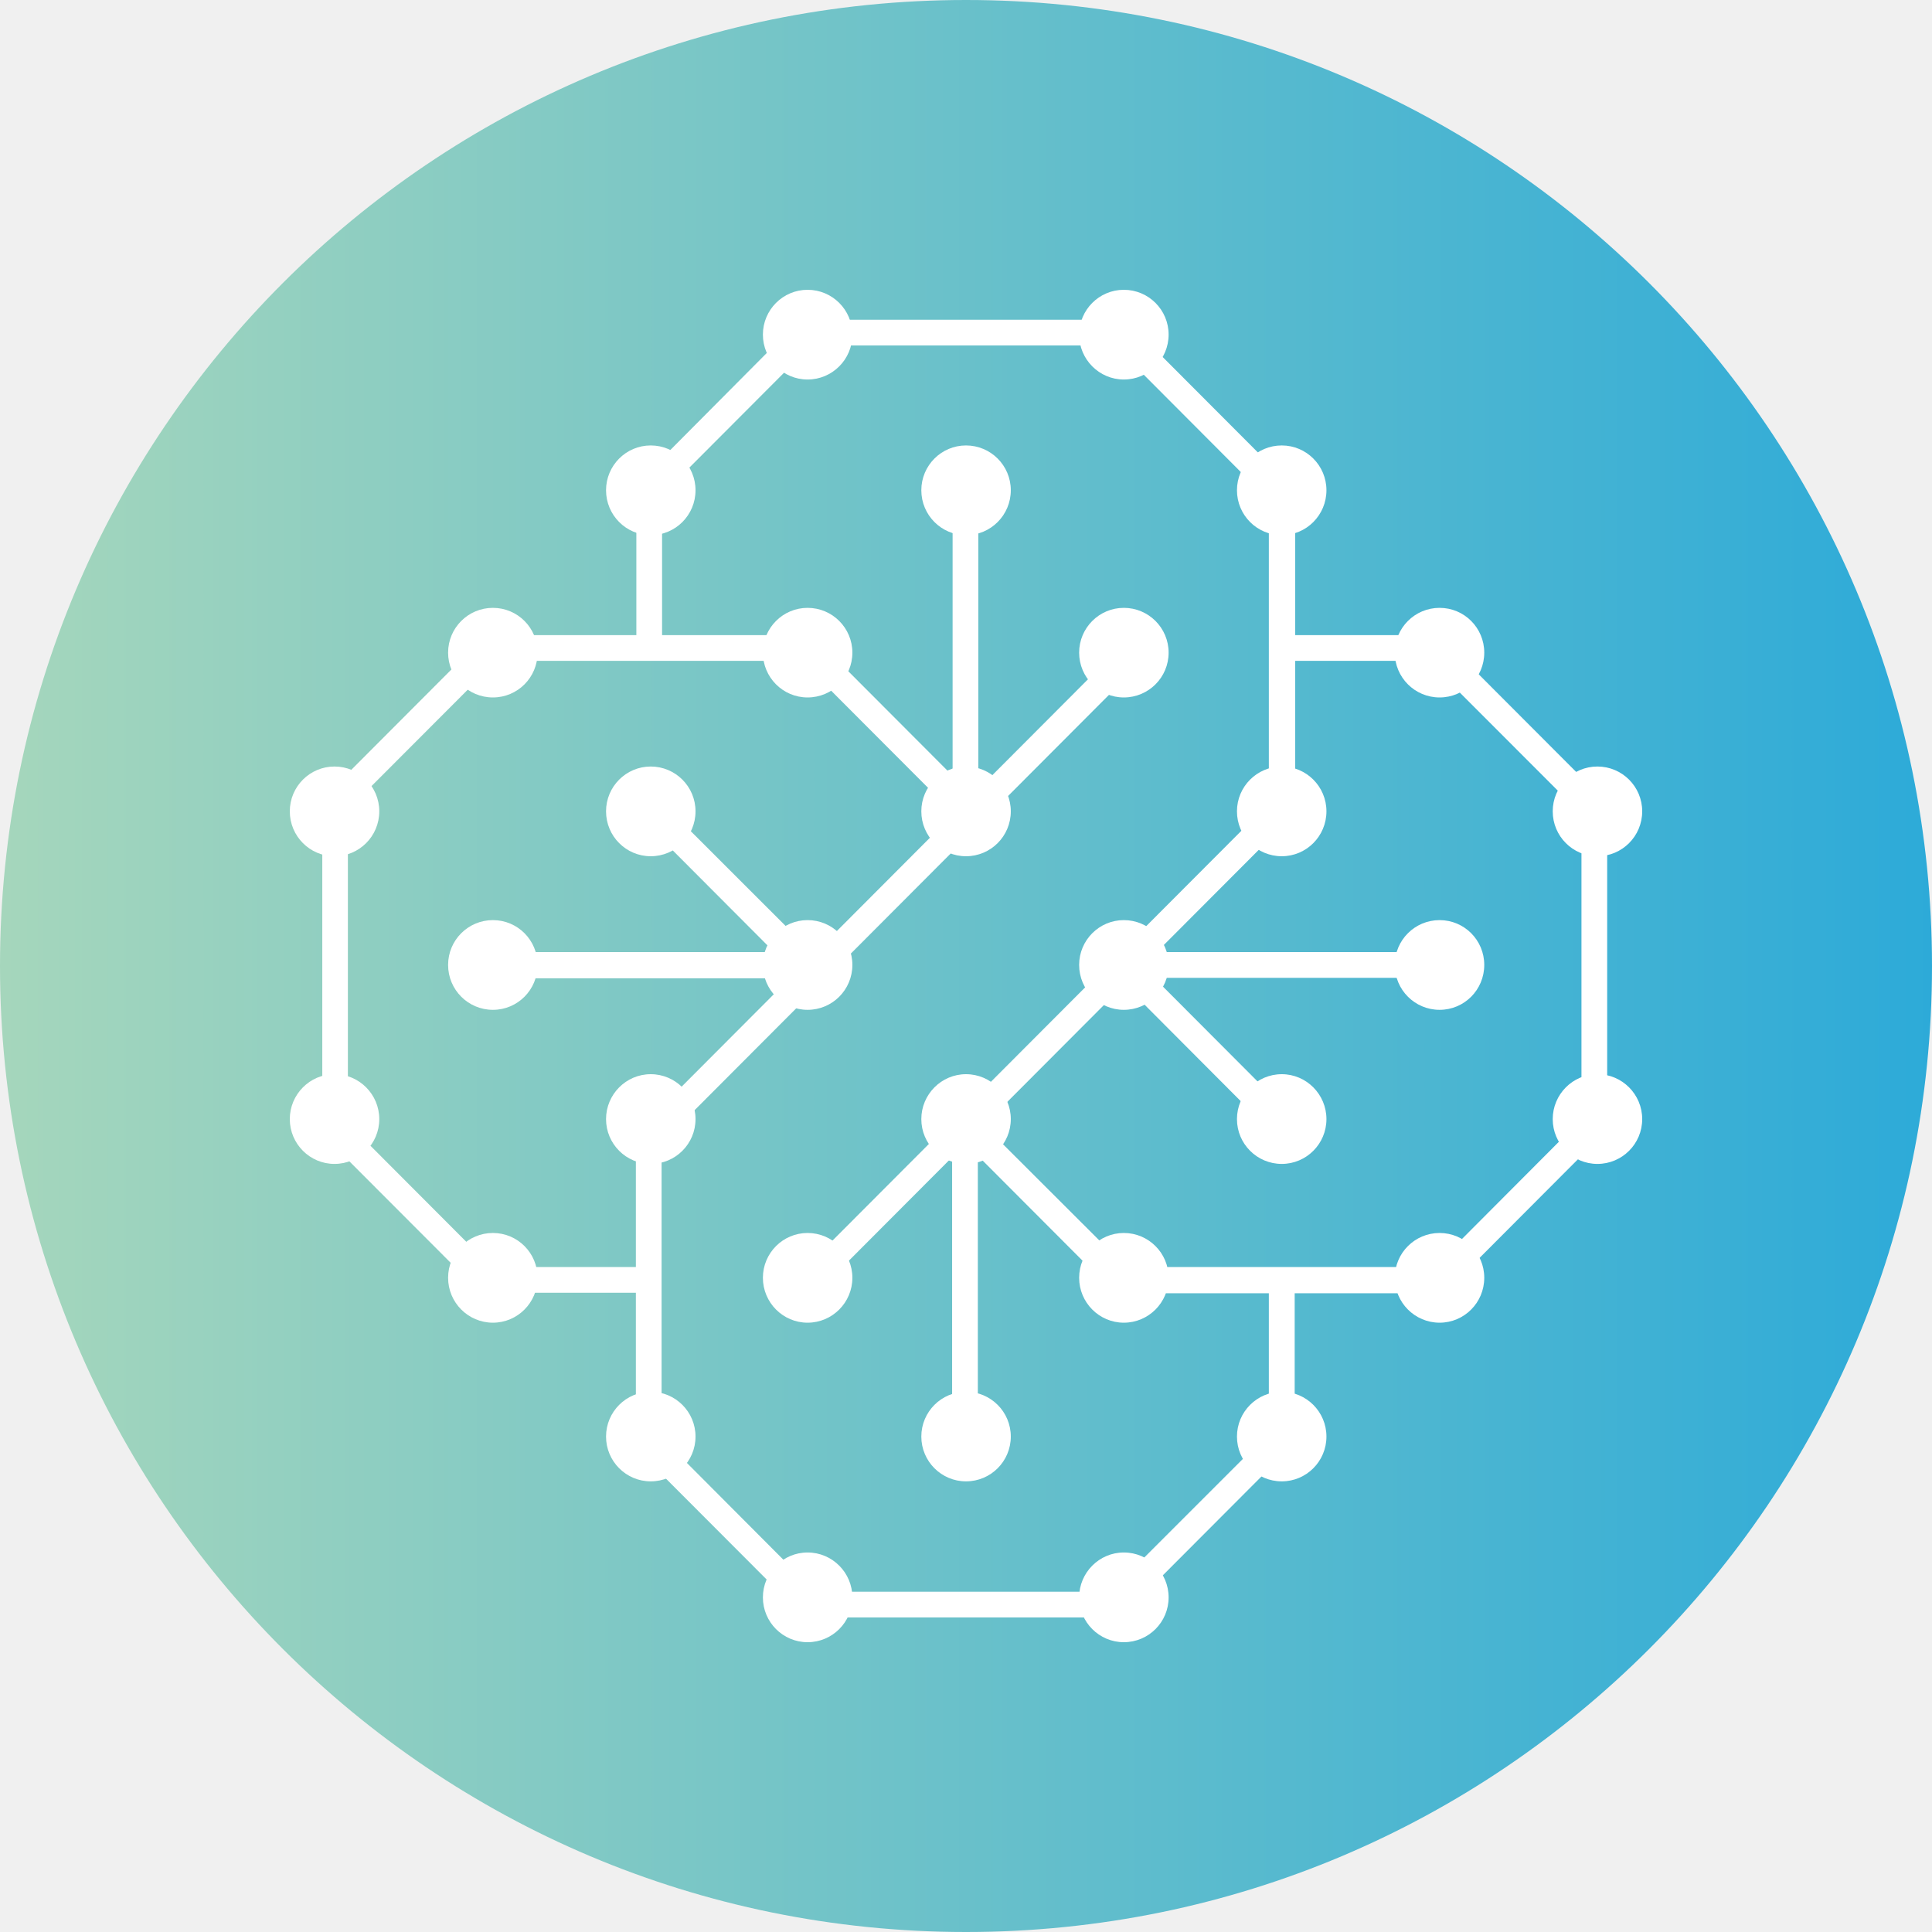
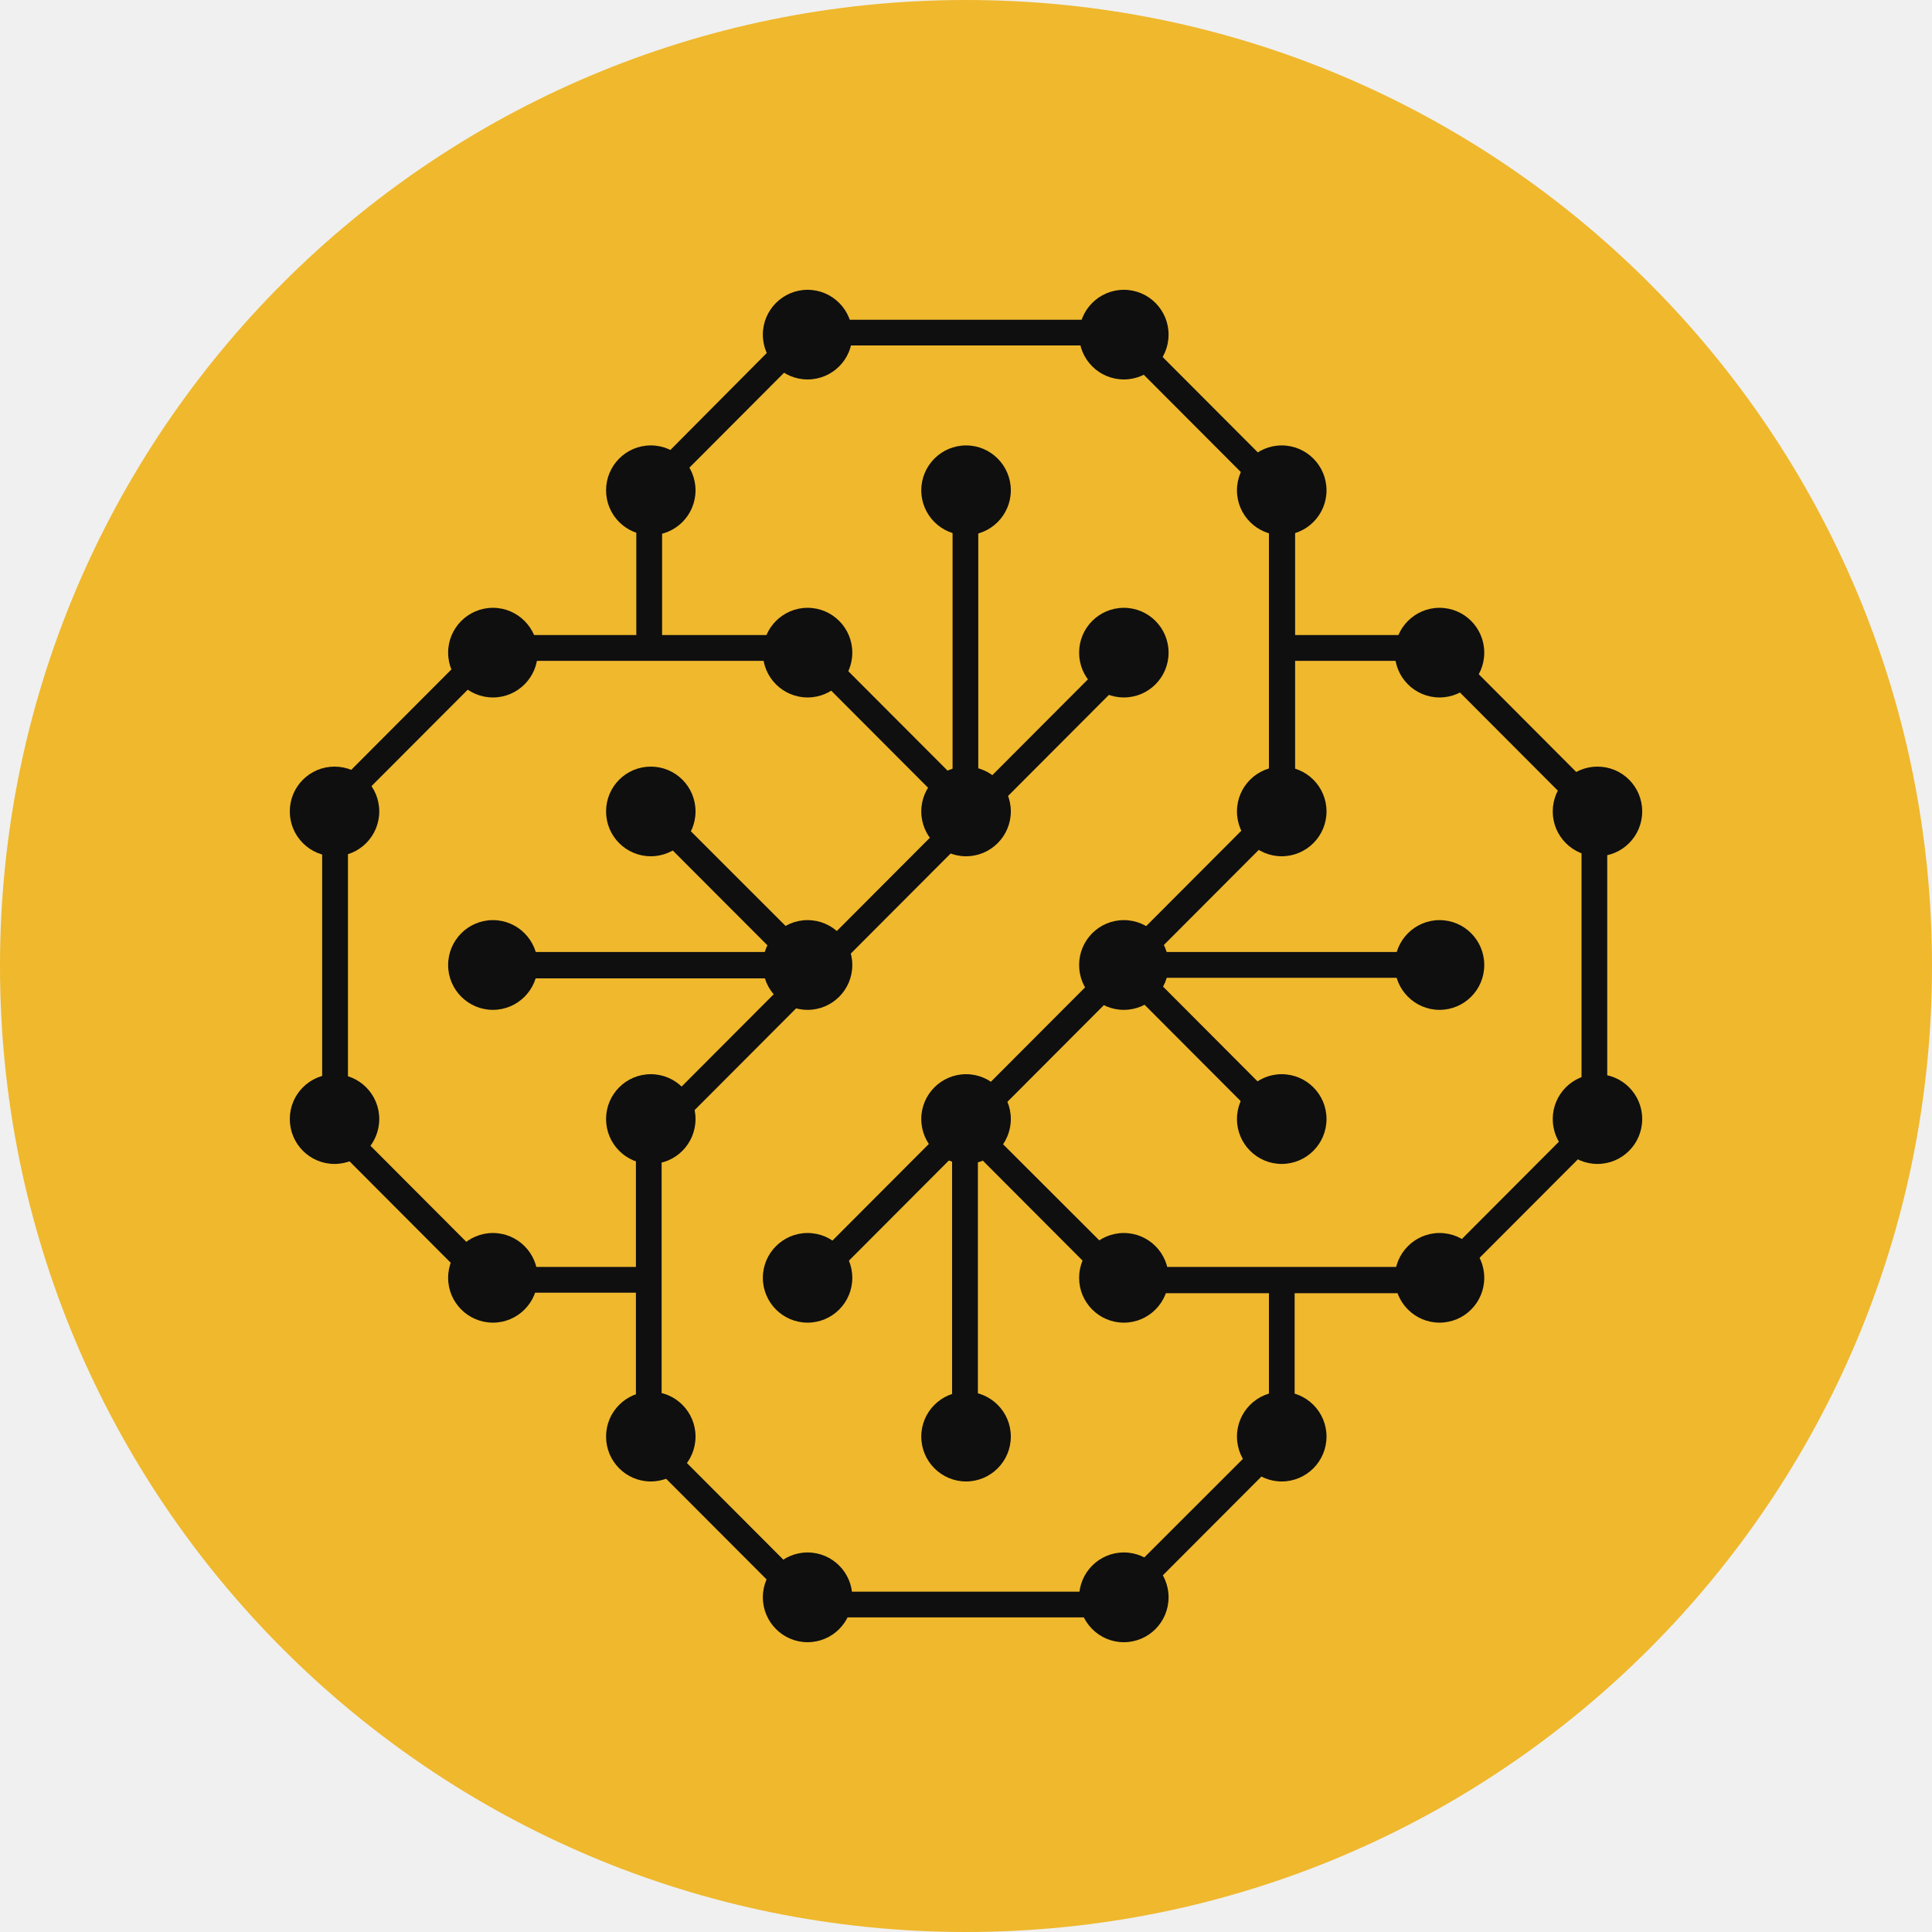
- <svg xmlns="http://www.w3.org/2000/svg" width="16" height="16" viewBox="0 0 16 16" fill="none">
-   <rect width="16" height="16" rx="8" fill="url(#paint0_linear)" />
-   <path d="M13.229 7.091C13.434 7.091 13.6 6.925 13.6 6.719C13.6 6.514 13.434 6.348 13.229 6.348C13.025 6.348 12.859 6.514 12.859 6.719C12.859 6.925 13.025 7.091 13.229 7.091Z" fill="white" />
-   <path d="M11.922 5.776C12.127 5.776 12.292 5.61 12.292 5.405C12.292 5.2 12.127 5.034 11.922 5.034C11.717 5.034 11.551 5.2 11.551 5.405C11.551 5.61 11.717 5.776 11.922 5.776Z" fill="white" />
-   <path d="M10.615 4.432C10.819 4.432 10.985 4.266 10.985 4.06C10.985 3.855 10.819 3.689 10.615 3.689C10.41 3.689 10.244 3.855 10.244 4.06C10.244 4.266 10.41 4.432 10.615 4.432Z" fill="white" />
-   <path d="M9.307 3.143C9.512 3.143 9.678 2.976 9.678 2.771C9.678 2.566 9.512 2.4 9.307 2.4C9.103 2.4 8.937 2.566 8.937 2.771C8.937 2.976 9.103 3.143 9.307 3.143Z" fill="white" />
-   <path d="M6.688 3.143C6.893 3.143 7.059 2.976 7.059 2.771C7.059 2.566 6.893 2.4 6.688 2.4C6.484 2.4 6.318 2.566 6.318 2.771C6.318 2.976 6.484 3.143 6.688 3.143Z" fill="white" />
-   <path d="M11.922 8.363C12.127 8.363 12.292 8.197 12.292 7.991C12.292 7.786 12.127 7.62 11.922 7.62C11.717 7.62 11.551 7.786 11.551 7.991C11.551 8.197 11.717 8.363 11.922 8.363Z" fill="white" />
-   <path d="M10.615 7.091C10.819 7.091 10.985 6.925 10.985 6.719C10.985 6.514 10.819 6.348 10.615 6.348C10.41 6.348 10.244 6.514 10.244 6.719C10.244 6.925 10.41 7.091 10.615 7.091Z" fill="white" />
-   <path d="M9.307 5.776C9.512 5.776 9.678 5.61 9.678 5.405C9.678 5.2 9.512 5.034 9.307 5.034C9.103 5.034 8.937 5.2 8.937 5.405C8.937 5.61 9.103 5.776 9.307 5.776Z" fill="white" />
-   <path d="M8 4.432C8.205 4.432 8.371 4.266 8.371 4.06C8.371 3.855 8.205 3.689 8 3.689C7.796 3.689 7.63 3.855 7.63 4.06C7.63 4.266 7.796 4.432 8 4.432Z" fill="white" />
-   <path d="M5.389 4.432C5.594 4.432 5.76 4.266 5.76 4.06C5.76 3.855 5.594 3.689 5.389 3.689C5.185 3.689 5.019 3.855 5.019 4.06C5.019 4.266 5.185 4.432 5.389 4.432Z" fill="white" />
-   <path d="M10.615 9.639C10.819 9.639 10.985 9.473 10.985 9.268C10.985 9.063 10.819 8.896 10.615 8.896C10.41 8.896 10.244 9.063 10.244 9.268C10.244 9.473 10.41 9.639 10.615 9.639Z" fill="white" />
-   <path d="M9.307 8.363C9.512 8.363 9.678 8.197 9.678 7.991C9.678 7.786 9.512 7.62 9.307 7.62C9.103 7.62 8.937 7.786 8.937 7.991C8.937 8.197 9.103 8.363 9.307 8.363Z" fill="white" />
-   <path d="M8 7.091C8.205 7.091 8.371 6.925 8.371 6.719C8.371 6.514 8.205 6.348 8 6.348C7.796 6.348 7.63 6.514 7.63 6.719C7.63 6.925 7.796 7.091 8 7.091Z" fill="white" />
-   <path d="M6.688 5.776C6.893 5.776 7.059 5.61 7.059 5.405C7.059 5.2 6.893 5.034 6.688 5.034C6.484 5.034 6.318 5.2 6.318 5.405C6.318 5.61 6.484 5.776 6.688 5.776Z" fill="white" />
-   <path d="M4.082 5.776C4.287 5.776 4.452 5.61 4.452 5.405C4.452 5.2 4.287 5.034 4.082 5.034C3.877 5.034 3.711 5.2 3.711 5.405C3.711 5.61 3.877 5.776 4.082 5.776Z" fill="white" />
-   <path d="M9.307 10.954C9.512 10.954 9.678 10.787 9.678 10.582C9.678 10.377 9.512 10.211 9.307 10.211C9.103 10.211 8.937 10.377 8.937 10.582C8.937 10.787 9.103 10.954 9.307 10.954Z" fill="white" />
-   <path d="M8 9.639C8.205 9.639 8.371 9.473 8.371 9.268C8.371 9.063 8.205 8.896 8 8.896C7.796 8.896 7.63 9.063 7.63 9.268C7.63 9.473 7.796 9.639 8 9.639Z" fill="white" />
-   <path d="M6.688 8.363C6.893 8.363 7.059 8.197 7.059 7.991C7.059 7.786 6.893 7.62 6.688 7.62C6.484 7.62 6.318 7.786 6.318 7.991C6.318 8.197 6.484 8.363 6.688 8.363Z" fill="white" />
-   <path d="M5.389 7.091C5.594 7.091 5.76 6.925 5.76 6.719C5.76 6.514 5.594 6.348 5.389 6.348C5.185 6.348 5.019 6.514 5.019 6.719C5.019 6.925 5.185 7.091 5.389 7.091Z" fill="white" />
-   <path d="M2.77 7.091C2.975 7.091 3.141 6.925 3.141 6.719C3.141 6.514 2.975 6.348 2.77 6.348C2.566 6.348 2.4 6.514 2.4 6.719C2.4 6.925 2.566 7.091 2.77 7.091Z" fill="white" />
-   <path d="M8 12.268C8.205 12.268 8.371 12.102 8.371 11.897C8.371 11.692 8.205 11.526 8 11.526C7.796 11.526 7.63 11.692 7.63 11.897C7.63 12.102 7.796 12.268 8 12.268Z" fill="white" />
-   <path d="M6.688 10.954C6.893 10.954 7.059 10.787 7.059 10.582C7.059 10.377 6.893 10.211 6.688 10.211C6.484 10.211 6.318 10.377 6.318 10.582C6.318 10.787 6.484 10.954 6.688 10.954Z" fill="white" />
-   <path d="M5.389 9.639C5.594 9.639 5.76 9.473 5.76 9.268C5.76 9.063 5.594 8.896 5.389 8.896C5.185 8.896 5.019 9.063 5.019 9.268C5.019 9.473 5.185 9.639 5.389 9.639Z" fill="white" />
-   <path d="M4.082 8.363C4.287 8.363 4.452 8.197 4.452 7.991C4.452 7.786 4.287 7.62 4.082 7.62C3.877 7.62 3.711 7.786 3.711 7.991C3.711 8.197 3.877 8.363 4.082 8.363Z" fill="white" />
-   <path d="M13.229 9.639C13.434 9.639 13.6 9.473 13.6 9.268C13.6 9.063 13.434 8.896 13.229 8.896C13.025 8.896 12.859 9.063 12.859 9.268C12.859 9.473 13.025 9.639 13.229 9.639Z" fill="white" />
-   <path d="M11.922 10.954C12.127 10.954 12.292 10.787 12.292 10.582C12.292 10.377 12.127 10.211 11.922 10.211C11.717 10.211 11.551 10.377 11.551 10.582C11.551 10.787 11.717 10.954 11.922 10.954Z" fill="white" />
-   <path d="M10.615 12.268C10.819 12.268 10.985 12.102 10.985 11.897C10.985 11.692 10.819 11.526 10.615 11.526C10.41 11.526 10.244 11.692 10.244 11.897C10.244 12.102 10.41 12.268 10.615 12.268Z" fill="white" />
-   <path d="M9.307 13.6C9.512 13.6 9.678 13.434 9.678 13.229C9.678 13.024 9.512 12.857 9.307 12.857C9.103 12.857 8.937 13.024 8.937 13.229C8.937 13.434 9.103 13.6 9.307 13.6Z" fill="white" />
-   <path d="M6.688 13.6C6.893 13.6 7.059 13.434 7.059 13.229C7.059 13.024 6.893 12.857 6.688 12.857C6.484 12.857 6.318 13.024 6.318 13.229C6.318 13.434 6.484 13.6 6.688 13.6Z" fill="white" />
-   <path d="M5.389 12.268C5.594 12.268 5.76 12.102 5.76 11.897C5.76 11.692 5.594 11.526 5.389 11.526C5.185 11.526 5.019 11.692 5.019 11.897C5.019 12.102 5.185 12.268 5.389 12.268Z" fill="white" />
-   <path d="M4.082 10.954C4.287 10.954 4.452 10.787 4.452 10.582C4.452 10.377 4.287 10.211 4.082 10.211C3.877 10.211 3.711 10.377 3.711 10.582C3.711 10.787 3.877 10.954 4.082 10.954Z" fill="white" />
-   <path d="M2.77 9.639C2.975 9.639 3.141 9.473 3.141 9.268C3.141 9.063 2.975 8.896 2.77 8.896C2.566 8.896 2.4 9.063 2.4 9.268C2.4 9.473 2.566 9.639 2.77 9.639Z" fill="white" />
-   <path d="M9.133 2.648H6.85V2.861H9.133V2.648Z" fill="white" />
-   <path d="M4.048 5.307C4.035 5.298 4.018 5.29 4.005 5.277L2.711 6.574C2.783 6.591 2.847 6.647 2.872 6.715L4.129 5.456C4.086 5.418 4.052 5.362 4.048 5.307Z" fill="white" />
-   <path d="M5.569 4.013L6.846 2.733C6.804 2.707 6.765 2.686 6.723 2.66C6.68 2.669 6.633 2.682 6.586 2.686L5.385 3.894C5.471 3.894 5.534 3.945 5.569 4.013Z" fill="white" />
-   <path d="M6.923 13.182H9.21V13.395H6.923V13.182Z" fill="white" />
-   <path d="M13.136 9.229L11.846 10.523C11.918 10.548 11.973 10.608 11.995 10.676L13.255 9.413C13.204 9.34 13.166 9.289 13.136 9.229Z" fill="white" />
-   <path d="M10.478 11.897L9.116 13.259C9.188 13.276 9.252 13.327 9.265 13.412L10.645 12.029C10.572 12.017 10.508 11.961 10.478 11.897Z" fill="white" />
-   <path d="M9.286 5.349L5.313 9.332C5.385 9.353 5.445 9.413 5.466 9.481L9.443 5.495C9.371 5.482 9.311 5.422 9.286 5.349Z" fill="white" />
-   <path d="M10.598 6.562L6.535 10.634C6.548 10.638 6.56 10.638 6.573 10.642H6.731C6.761 10.642 6.79 10.646 6.812 10.659L10.623 6.839C10.572 6.749 10.572 6.656 10.598 6.562Z" fill="white" />
-   <path d="M13.204 6.741C13.195 6.677 13.195 6.609 13.2 6.54L12.08 5.418C12.046 5.503 11.973 5.542 11.896 5.542L13.166 6.813C13.178 6.784 13.191 6.762 13.204 6.741Z" fill="white" />
-   <path d="M10.611 3.941L9.231 2.558C9.18 2.609 9.12 2.652 9.06 2.69L10.508 4.142C10.504 4.056 10.551 3.984 10.611 3.941Z" fill="white" />
-   <path d="M4.125 10.548L2.745 9.165C2.741 9.174 2.741 9.178 2.736 9.187C2.745 9.259 2.698 9.323 2.638 9.362L3.963 10.689C4.001 10.625 4.057 10.574 4.125 10.548Z" fill="white" />
-   <path d="M6.675 13.105L5.479 11.905C5.47 11.978 5.453 12.051 5.419 12.132C5.419 12.136 5.415 12.14 5.415 12.145L6.492 13.224C6.543 13.173 6.607 13.13 6.675 13.105Z" fill="white" />
-   <path d="M10.564 9.353C10.585 9.289 10.632 9.246 10.683 9.225L9.418 7.957C9.401 8.009 9.376 8.056 9.342 8.107C9.329 8.124 9.32 8.137 9.308 8.149L10.555 9.4C10.555 9.387 10.56 9.37 10.564 9.353Z" fill="white" />
-   <path d="M8.051 6.587L6.646 5.179C6.62 5.251 6.548 5.298 6.475 5.311L7.893 6.732C7.919 6.664 7.983 6.609 8.051 6.587Z" fill="white" />
-   <path d="M6.697 7.898C6.709 7.893 6.718 7.893 6.731 7.893L5.3 6.463C5.287 6.489 5.274 6.51 5.253 6.532C5.232 6.579 5.193 6.604 5.151 6.621L6.556 8.03C6.577 7.962 6.624 7.91 6.697 7.898Z" fill="white" />
-   <path d="M8.102 9.272C8.085 9.302 8.06 9.332 8.026 9.357C8.004 9.379 7.974 9.4 7.945 9.409C7.945 9.409 7.94 9.409 7.94 9.413L9.239 10.715C9.282 10.668 9.329 10.625 9.384 10.569C9.388 10.565 9.388 10.565 9.393 10.561L8.102 9.272Z" fill="white" />
-   <path d="M8.102 6.57V3.838C8.034 3.851 7.961 3.847 7.889 3.834V6.57C7.953 6.536 8.034 6.54 8.102 6.57Z" fill="white" />
-   <path d="M7.97 11.893C8.017 11.871 8.06 11.867 8.098 11.876V9.391C8.004 9.43 7.936 9.413 7.885 9.37V11.944C7.915 11.923 7.941 11.905 7.97 11.893Z" fill="white" />
-   <path d="M6.722 8.098C6.688 8.034 6.692 7.949 6.727 7.885H3.792C3.805 7.923 3.814 7.966 3.818 8.013C3.822 8.043 3.814 8.073 3.801 8.102H6.722V8.098Z" fill="white" />
-   <path d="M11.888 8.098C11.858 8.03 11.867 7.945 11.905 7.885H9.286C9.316 7.949 9.303 8.034 9.261 8.098H11.888Z" fill="white" />
-   <path d="M2.677 6.638H2.673H2.669V9.379C2.737 9.37 2.813 9.383 2.881 9.417V6.724C2.809 6.732 2.737 6.707 2.677 6.638Z" fill="white" />
-   <path d="M13.097 6.92V9.417C13.157 9.374 13.225 9.34 13.31 9.319V6.959C13.242 6.98 13.157 6.967 13.097 6.92Z" fill="white" />
-   <path d="M10.726 6.664V4.116C10.722 4.116 10.722 4.116 10.717 4.116C10.675 4.137 10.623 4.146 10.564 4.133C10.543 4.129 10.526 4.12 10.508 4.116V6.724C10.568 6.673 10.653 6.647 10.726 6.664Z" fill="white" />
-   <path d="M10.7 10.561C10.632 10.595 10.564 10.591 10.508 10.565V12.021C10.581 11.961 10.658 11.905 10.722 11.859V10.548C10.717 10.553 10.709 10.557 10.7 10.561Z" fill="white" />
-   <path d="M5.449 9.345C5.402 9.409 5.334 9.438 5.266 9.443V11.897C5.33 11.854 5.415 11.841 5.479 11.876V9.306C5.471 9.319 5.462 9.332 5.449 9.345Z" fill="white" />
-   <path d="M5.483 5.354V4.095C5.411 4.095 5.338 4.086 5.27 4.069V5.341C5.334 5.315 5.411 5.332 5.483 5.354Z" fill="white" />
-   <path d="M11.969 5.315C11.973 5.294 11.982 5.277 11.986 5.26H10.564C10.581 5.332 10.594 5.401 10.606 5.473H11.986C11.986 5.469 11.986 5.469 11.986 5.465C11.961 5.426 11.952 5.375 11.969 5.315Z" fill="white" />
-   <path d="M6.731 5.358C6.773 5.324 6.816 5.29 6.863 5.26H4.095C4.154 5.332 4.21 5.409 4.257 5.473H6.658C6.667 5.435 6.688 5.396 6.731 5.358Z" fill="white" />
-   <path d="M9.363 10.71H11.91C11.91 10.706 11.91 10.706 11.91 10.702C11.888 10.659 11.88 10.608 11.893 10.548C11.897 10.527 11.905 10.51 11.91 10.493H9.308C9.359 10.548 9.38 10.633 9.363 10.71Z" fill="white" />
-   <path d="M5.321 10.617C5.321 10.565 5.334 10.523 5.36 10.493H4.023C4.082 10.565 4.138 10.642 4.184 10.706H5.33C5.326 10.681 5.321 10.651 5.321 10.617Z" fill="white" />
-   <defs>
-     <linearGradient id="paint0_linear" x1="18.64" y1="8" x2="-2.76" y2="8" gradientUnits="userSpaceOnUse">
-       <stop stop-color="#19A3DD" />
-       <stop offset="1" stop-color="#BADEB7" />
-     </linearGradient>
-   </defs>
+ <svg xmlns="http://www.w3.org/2000/svg" width="20" height="20" viewBox="0 0 20 20" fill="none">
+   <rect width="20" height="20" rx="10" fill="#EFB82D" />
+   <path d="M16.537 8.864C16.793 8.864 17 8.656 17 8.4C17 8.143 16.793 7.936 16.537 7.936C16.281 7.936 16.074 8.143 16.074 8.4C16.074 8.656 16.281 8.864 16.537 8.864Z" fill="#0F0F10" />
+   <path d="M14.902 7.22C15.158 7.22 15.365 7.013 15.365 6.756C15.365 6.5 15.158 6.292 14.902 6.292C14.647 6.292 14.439 6.5 14.439 6.756C14.439 7.013 14.647 7.22 14.902 7.22Z" fill="#0F0F10" />
+   <path d="M13.268 5.54C13.524 5.54 13.732 5.332 13.732 5.076C13.732 4.819 13.524 4.611 13.268 4.611C13.013 4.611 12.805 4.819 12.805 5.076C12.805 5.332 13.013 5.54 13.268 5.54Z" fill="#0F0F10" />
+   <path d="M11.634 3.928C11.89 3.928 12.097 3.721 12.097 3.464C12.097 3.208 11.89 3 11.634 3C11.378 3 11.171 3.208 11.171 3.464C11.171 3.721 11.378 3.928 11.634 3.928Z" fill="#0F0F10" />
+   <path d="M8.36 3.928C8.616 3.928 8.823 3.721 8.823 3.464C8.823 3.208 8.616 3 8.36 3C8.105 3 7.897 3.208 7.897 3.464C7.897 3.721 8.105 3.928 8.36 3.928Z" fill="#0F0F10" />
+   <path d="M14.902 10.454C15.158 10.454 15.365 10.246 15.365 9.99C15.365 9.733 15.158 9.525 14.902 9.525C14.647 9.525 14.439 9.733 14.439 9.99C14.439 10.246 14.647 10.454 14.902 10.454Z" fill="#0F0F10" />
+   <path d="M13.268 8.864C13.524 8.864 13.732 8.656 13.732 8.4C13.732 8.143 13.524 7.936 13.268 7.936C13.013 7.936 12.805 8.143 12.805 8.4C12.805 8.656 13.013 8.864 13.268 8.864Z" fill="#0F0F10" />
+   <path d="M11.634 7.22C11.89 7.22 12.097 7.013 12.097 6.756C12.097 6.5 11.89 6.292 11.634 6.292C11.378 6.292 11.171 6.5 11.171 6.756C11.171 7.013 11.378 7.22 11.634 7.22Z" fill="#0F0F10" />
+   <path d="M10.001 5.54C10.256 5.54 10.464 5.332 10.464 5.076C10.464 4.819 10.256 4.611 10.001 4.611C9.745 4.611 9.537 4.819 9.537 5.076C9.537 5.332 9.745 5.54 10.001 5.54Z" fill="#0F0F10" />
+   <path d="M6.737 5.54C6.993 5.54 7.2 5.332 7.2 5.076C7.2 4.819 6.993 4.611 6.737 4.611C6.481 4.611 6.274 4.819 6.274 5.076C6.274 5.332 6.481 5.54 6.737 5.54Z" fill="#0F0F10" />
+   <path d="M13.268 12.049C13.524 12.049 13.732 11.841 13.732 11.584C13.732 11.328 13.524 11.12 13.268 11.12C13.013 11.12 12.805 11.328 12.805 11.584C12.805 11.841 13.013 12.049 13.268 12.049Z" fill="#0F0F10" />
+   <path d="M11.634 10.454C11.89 10.454 12.097 10.246 12.097 9.99C12.097 9.733 11.89 9.525 11.634 9.525C11.378 9.525 11.171 9.733 11.171 9.99C11.171 10.246 11.378 10.454 11.634 10.454Z" fill="#0F0F10" />
+   <path d="M10.001 8.864C10.256 8.864 10.464 8.656 10.464 8.4C10.464 8.143 10.256 7.936 10.001 7.936C9.745 7.936 9.537 8.143 9.537 8.4C9.537 8.656 9.745 8.864 10.001 8.864Z" fill="#0F0F10" />
+   <path d="M8.36 7.22C8.616 7.22 8.823 7.013 8.823 6.756C8.823 6.5 8.616 6.292 8.36 6.292C8.105 6.292 7.897 6.5 7.897 6.756C7.897 7.013 8.105 7.22 8.36 7.22Z" fill="#0F0F10" />
+   <path d="M5.103 7.22C5.358 7.22 5.566 7.013 5.566 6.756C5.566 6.5 5.358 6.292 5.103 6.292C4.847 6.292 4.639 6.5 4.639 6.756C4.639 7.013 4.847 7.22 5.103 7.22Z" fill="#0F0F10" />
+   <path d="M11.634 13.692C11.89 13.692 12.097 13.484 12.097 13.228C12.097 12.972 11.89 12.764 11.634 12.764C11.378 12.764 11.171 12.972 11.171 13.228C11.171 13.484 11.378 13.692 11.634 13.692Z" fill="#0F0F10" />
+   <path d="M10.001 12.049C10.256 12.049 10.464 11.841 10.464 11.584C10.464 11.328 10.256 11.12 10.001 11.12C9.745 11.12 9.537 11.328 9.537 11.584C9.537 11.841 9.745 12.049 10.001 12.049Z" fill="#0F0F10" />
+   <path d="M8.36 10.454C8.616 10.454 8.823 10.246 8.823 9.99C8.823 9.733 8.616 9.525 8.36 9.525C8.105 9.525 7.897 9.733 7.897 9.99C7.897 10.246 8.105 10.454 8.36 10.454Z" fill="#0F0F10" />
+   <path d="M6.737 8.864C6.993 8.864 7.2 8.656 7.2 8.4C7.2 8.143 6.993 7.936 6.737 7.936C6.481 7.936 6.274 8.143 6.274 8.4C6.274 8.656 6.481 8.864 6.737 8.864Z" fill="#0F0F10" />
+   <path d="M3.463 8.864C3.719 8.864 3.926 8.656 3.926 8.4C3.926 8.143 3.719 7.936 3.463 7.936C3.207 7.936 3 8.143 3 8.4C3 8.656 3.207 8.864 3.463 8.864Z" fill="#0F0F10" />
+   <path d="M10.001 15.336C10.256 15.336 10.464 15.128 10.464 14.871C10.464 14.615 10.256 14.407 10.001 14.407C9.745 14.407 9.537 14.615 9.537 14.871C9.537 15.128 9.745 15.336 10.001 15.336Z" fill="#0F0F10" />
+   <path d="M8.36 13.692C8.616 13.692 8.823 13.484 8.823 13.228C8.823 12.972 8.616 12.764 8.36 12.764C8.105 12.764 7.897 12.972 7.897 13.228C7.897 13.484 8.105 13.692 8.36 13.692Z" fill="#0F0F10" />
+   <path d="M6.737 12.049C6.993 12.049 7.2 11.841 7.2 11.584C7.2 11.328 6.993 11.12 6.737 11.12C6.481 11.12 6.274 11.328 6.274 11.584C6.274 11.841 6.481 12.049 6.737 12.049Z" fill="#0F0F10" />
+   <path d="M5.103 10.454C5.358 10.454 5.566 10.246 5.566 9.99C5.566 9.733 5.358 9.525 5.103 9.525C4.847 9.525 4.639 9.733 4.639 9.99C4.639 10.246 4.847 10.454 5.103 10.454Z" fill="#0F0F10" />
+   <path d="M16.537 12.049C16.793 12.049 17 11.841 17 11.584C17 11.328 16.793 11.12 16.537 11.12C16.281 11.12 16.074 11.328 16.074 11.584C16.074 11.841 16.281 12.049 16.537 12.049Z" fill="#0F0F10" />
+   <path d="M14.902 13.692C15.158 13.692 15.365 13.484 15.365 13.228C15.365 12.972 15.158 12.764 14.902 12.764C14.647 12.764 14.439 12.972 14.439 13.228C14.439 13.484 14.647 13.692 14.902 13.692Z" fill="#0F0F10" />
+   <path d="M13.268 15.336C13.524 15.336 13.732 15.128 13.732 14.871C13.732 14.615 13.524 14.407 13.268 14.407C13.013 14.407 12.805 14.615 12.805 14.871C12.805 15.128 13.013 15.336 13.268 15.336Z" fill="#0F0F10" />
+   <path d="M11.634 17C11.89 17 12.097 16.792 12.097 16.535C12.097 16.279 11.89 16.071 11.634 16.071C11.378 16.071 11.171 16.279 11.171 16.535C11.171 16.792 11.378 17 11.634 17Z" fill="#0F0F10" />
+   <path d="M8.36 17C8.616 17 8.823 16.792 8.823 16.535C8.823 16.279 8.616 16.071 8.36 16.071C8.105 16.071 7.897 16.279 7.897 16.535C7.897 16.792 8.105 17 8.36 17Z" fill="#0F0F10" />
+   <path d="M6.737 15.336C6.993 15.336 7.2 15.128 7.2 14.871C7.2 14.615 6.993 14.407 6.737 14.407C6.481 14.407 6.274 14.615 6.274 14.871C6.274 15.128 6.481 15.336 6.737 15.336Z" fill="#0F0F10" />
+   <path d="M5.103 13.692C5.358 13.692 5.566 13.484 5.566 13.228C5.566 12.972 5.358 12.764 5.103 12.764C4.847 12.764 4.639 12.972 4.639 13.228C4.639 13.484 4.847 13.692 5.103 13.692Z" fill="#0F0F10" />
+   <path d="M3.463 12.049C3.719 12.049 3.926 11.841 3.926 11.584C3.926 11.328 3.719 11.12 3.463 11.12C3.207 11.12 3 11.328 3 11.584C3 11.841 3.207 12.049 3.463 12.049Z" fill="#0F0F10" />
+   <path d="M11.416 3.31H8.562V3.576H11.416V3.31Z" fill="#0F0F10" />
+   <path d="M5.06 6.633C5.044 6.622 5.022 6.612 5.006 6.596L3.388 8.218C3.479 8.239 3.559 8.308 3.59 8.394L5.161 6.82C5.108 6.772 5.065 6.702 5.06 6.633Z" fill="#0F0F10" />
+   <path d="M6.961 5.017L8.558 3.416C8.504 3.384 8.456 3.357 8.403 3.325C8.35 3.336 8.291 3.352 8.233 3.357L6.732 4.867C6.838 4.867 6.918 4.931 6.961 5.017Z" fill="#0F0F10" />
+   <path d="M8.653 16.477H11.512V16.743H8.653V16.477Z" fill="#0F0F10" />
+   <path d="M16.42 11.536L14.807 13.153C14.897 13.185 14.967 13.259 14.993 13.345L16.569 11.766C16.505 11.675 16.457 11.611 16.42 11.536Z" fill="#0F0F10" />
+   <path d="M13.098 14.871L11.395 16.573C11.485 16.594 11.565 16.658 11.581 16.765L13.306 15.037C13.215 15.021 13.135 14.951 13.098 14.871Z" fill="#0F0F10" />
+   <path d="M11.607 6.687L6.641 11.664C6.731 11.691 6.806 11.766 6.832 11.851L11.804 6.868C11.714 6.852 11.639 6.777 11.607 6.687Z" fill="#0F0F10" />
+   <path d="M13.247 8.202L8.169 13.292C8.185 13.297 8.201 13.297 8.217 13.303H8.414C8.451 13.303 8.488 13.308 8.515 13.324L13.279 8.549C13.215 8.437 13.215 8.32 13.247 8.202Z" fill="#0F0F10" />
+   <path d="M16.505 8.425C16.494 8.345 16.494 8.26 16.5 8.175L15.1 6.771C15.057 6.878 14.966 6.926 14.871 6.926L16.457 8.516C16.473 8.479 16.489 8.452 16.505 8.425Z" fill="#0F0F10" />
+   <path d="M13.263 4.926L11.538 3.197C11.475 3.261 11.4 3.315 11.325 3.363L13.135 5.177C13.13 5.07 13.189 4.979 13.263 4.926Z" fill="#0F0F10" />
+   <path d="M5.156 13.185L3.431 11.456C3.426 11.467 3.426 11.472 3.421 11.483C3.431 11.573 3.373 11.653 3.298 11.701L4.954 13.361C5.002 13.281 5.071 13.217 5.156 13.185Z" fill="#0F0F10" />
+   <path d="M8.344 16.381L6.848 14.882C6.838 14.973 6.816 15.063 6.774 15.165C6.774 15.17 6.769 15.175 6.769 15.181L8.115 16.53C8.179 16.466 8.259 16.413 8.344 16.381Z" fill="#0F0F10" />
+   <path d="M13.205 11.691C13.232 11.611 13.29 11.558 13.354 11.531L11.773 9.946C11.752 10.01 11.72 10.069 11.677 10.133C11.661 10.154 11.65 10.17 11.634 10.186L13.194 11.75C13.194 11.734 13.2 11.712 13.205 11.691Z" fill="#0F0F10" />
+   <path d="M10.064 8.233L8.307 6.473C8.275 6.563 8.185 6.622 8.094 6.638L9.867 8.415C9.899 8.329 9.979 8.26 10.064 8.233Z" fill="#0F0F10" />
+   <path d="M8.371 9.872C8.387 9.866 8.397 9.866 8.413 9.866L6.625 8.079C6.609 8.111 6.593 8.138 6.566 8.164C6.54 8.223 6.492 8.255 6.438 8.277L8.195 10.037C8.222 9.952 8.28 9.888 8.371 9.872Z" fill="#0F0F10" />
+   <path d="M10.128 11.59C10.107 11.627 10.075 11.665 10.032 11.697C10.005 11.723 9.968 11.75 9.931 11.761C9.931 11.761 9.926 11.761 9.926 11.766L11.549 13.393C11.602 13.335 11.661 13.281 11.73 13.212C11.735 13.207 11.735 13.207 11.741 13.201L10.128 11.59Z" fill="#0F0F10" />
+   <path d="M10.127 8.213V4.798C10.042 4.814 9.952 4.809 9.861 4.793V8.213C9.941 8.17 10.042 8.176 10.127 8.213Z" fill="#0F0F10" />
+   <path d="M9.963 14.866C10.021 14.839 10.075 14.834 10.123 14.845V11.74C10.005 11.788 9.92 11.766 9.856 11.713V14.93C9.894 14.903 9.926 14.882 9.963 14.866Z" fill="#0F0F10" />
+   <path d="M8.403 10.122C8.36 10.042 8.366 9.935 8.408 9.855H4.74C4.756 9.903 4.767 9.957 4.772 10.015C4.778 10.053 4.767 10.09 4.751 10.128H8.403V10.122Z" fill="#0F0F10" />
+   <path d="M14.86 10.122C14.823 10.037 14.834 9.93 14.881 9.855H11.608C11.645 9.935 11.629 10.042 11.576 10.122H14.86Z" fill="#0F0F10" />
+   <path d="M3.346 8.298H3.341H3.335V11.723C3.421 11.713 3.516 11.729 3.602 11.771V8.405C3.511 8.415 3.421 8.383 3.346 8.298Z" fill="#0F0F10" />
+   <path d="M16.372 8.65V11.772C16.446 11.718 16.532 11.675 16.638 11.649V8.698C16.553 8.725 16.446 8.709 16.372 8.65Z" fill="#0F0F10" />
+   <path d="M13.407 8.33V5.145C13.402 5.145 13.402 5.145 13.397 5.145C13.343 5.171 13.28 5.182 13.205 5.166C13.178 5.161 13.157 5.15 13.136 5.145V8.404C13.21 8.34 13.317 8.308 13.407 8.33Z" fill="#0F0F10" />
+   <path d="M13.375 13.202C13.29 13.244 13.205 13.239 13.136 13.207V15.026C13.226 14.952 13.322 14.882 13.402 14.823V13.185C13.397 13.191 13.386 13.196 13.375 13.202Z" fill="#0F0F10" />
+   <path d="M6.811 11.681C6.753 11.761 6.668 11.798 6.583 11.803V14.871C6.662 14.818 6.769 14.802 6.849 14.845V11.633C6.838 11.649 6.827 11.665 6.811 11.681Z" fill="#0F0F10" />
+   <path d="M6.854 6.692V5.118C6.763 5.118 6.673 5.107 6.587 5.086V6.676C6.667 6.644 6.763 6.665 6.854 6.692Z" fill="#0F0F10" />
+   <path d="M14.961 6.644C14.967 6.617 14.977 6.596 14.982 6.574H13.205C13.226 6.665 13.242 6.75 13.258 6.841H14.982C14.982 6.836 14.982 6.836 14.982 6.83C14.951 6.782 14.94 6.718 14.961 6.644Z" fill="#0F0F10" />
+   <path d="M8.413 6.697C8.467 6.654 8.52 6.612 8.578 6.574H5.118C5.193 6.665 5.262 6.761 5.321 6.841H8.323C8.334 6.793 8.36 6.745 8.413 6.697Z" fill="#0F0F10" />
+   <path d="M11.704 13.387H14.887C14.887 13.382 14.887 13.382 14.887 13.377C14.86 13.323 14.85 13.259 14.866 13.185C14.871 13.158 14.882 13.137 14.887 13.115H11.634C11.698 13.185 11.725 13.291 11.704 13.387Z" fill="#0F0F10" />
+   <path d="M6.652 13.27C6.652 13.206 6.668 13.153 6.7 13.115H5.028C5.103 13.206 5.172 13.302 5.231 13.382H6.663C6.657 13.35 6.652 13.313 6.652 13.27Z" fill="#0F0F10" />
</svg>
